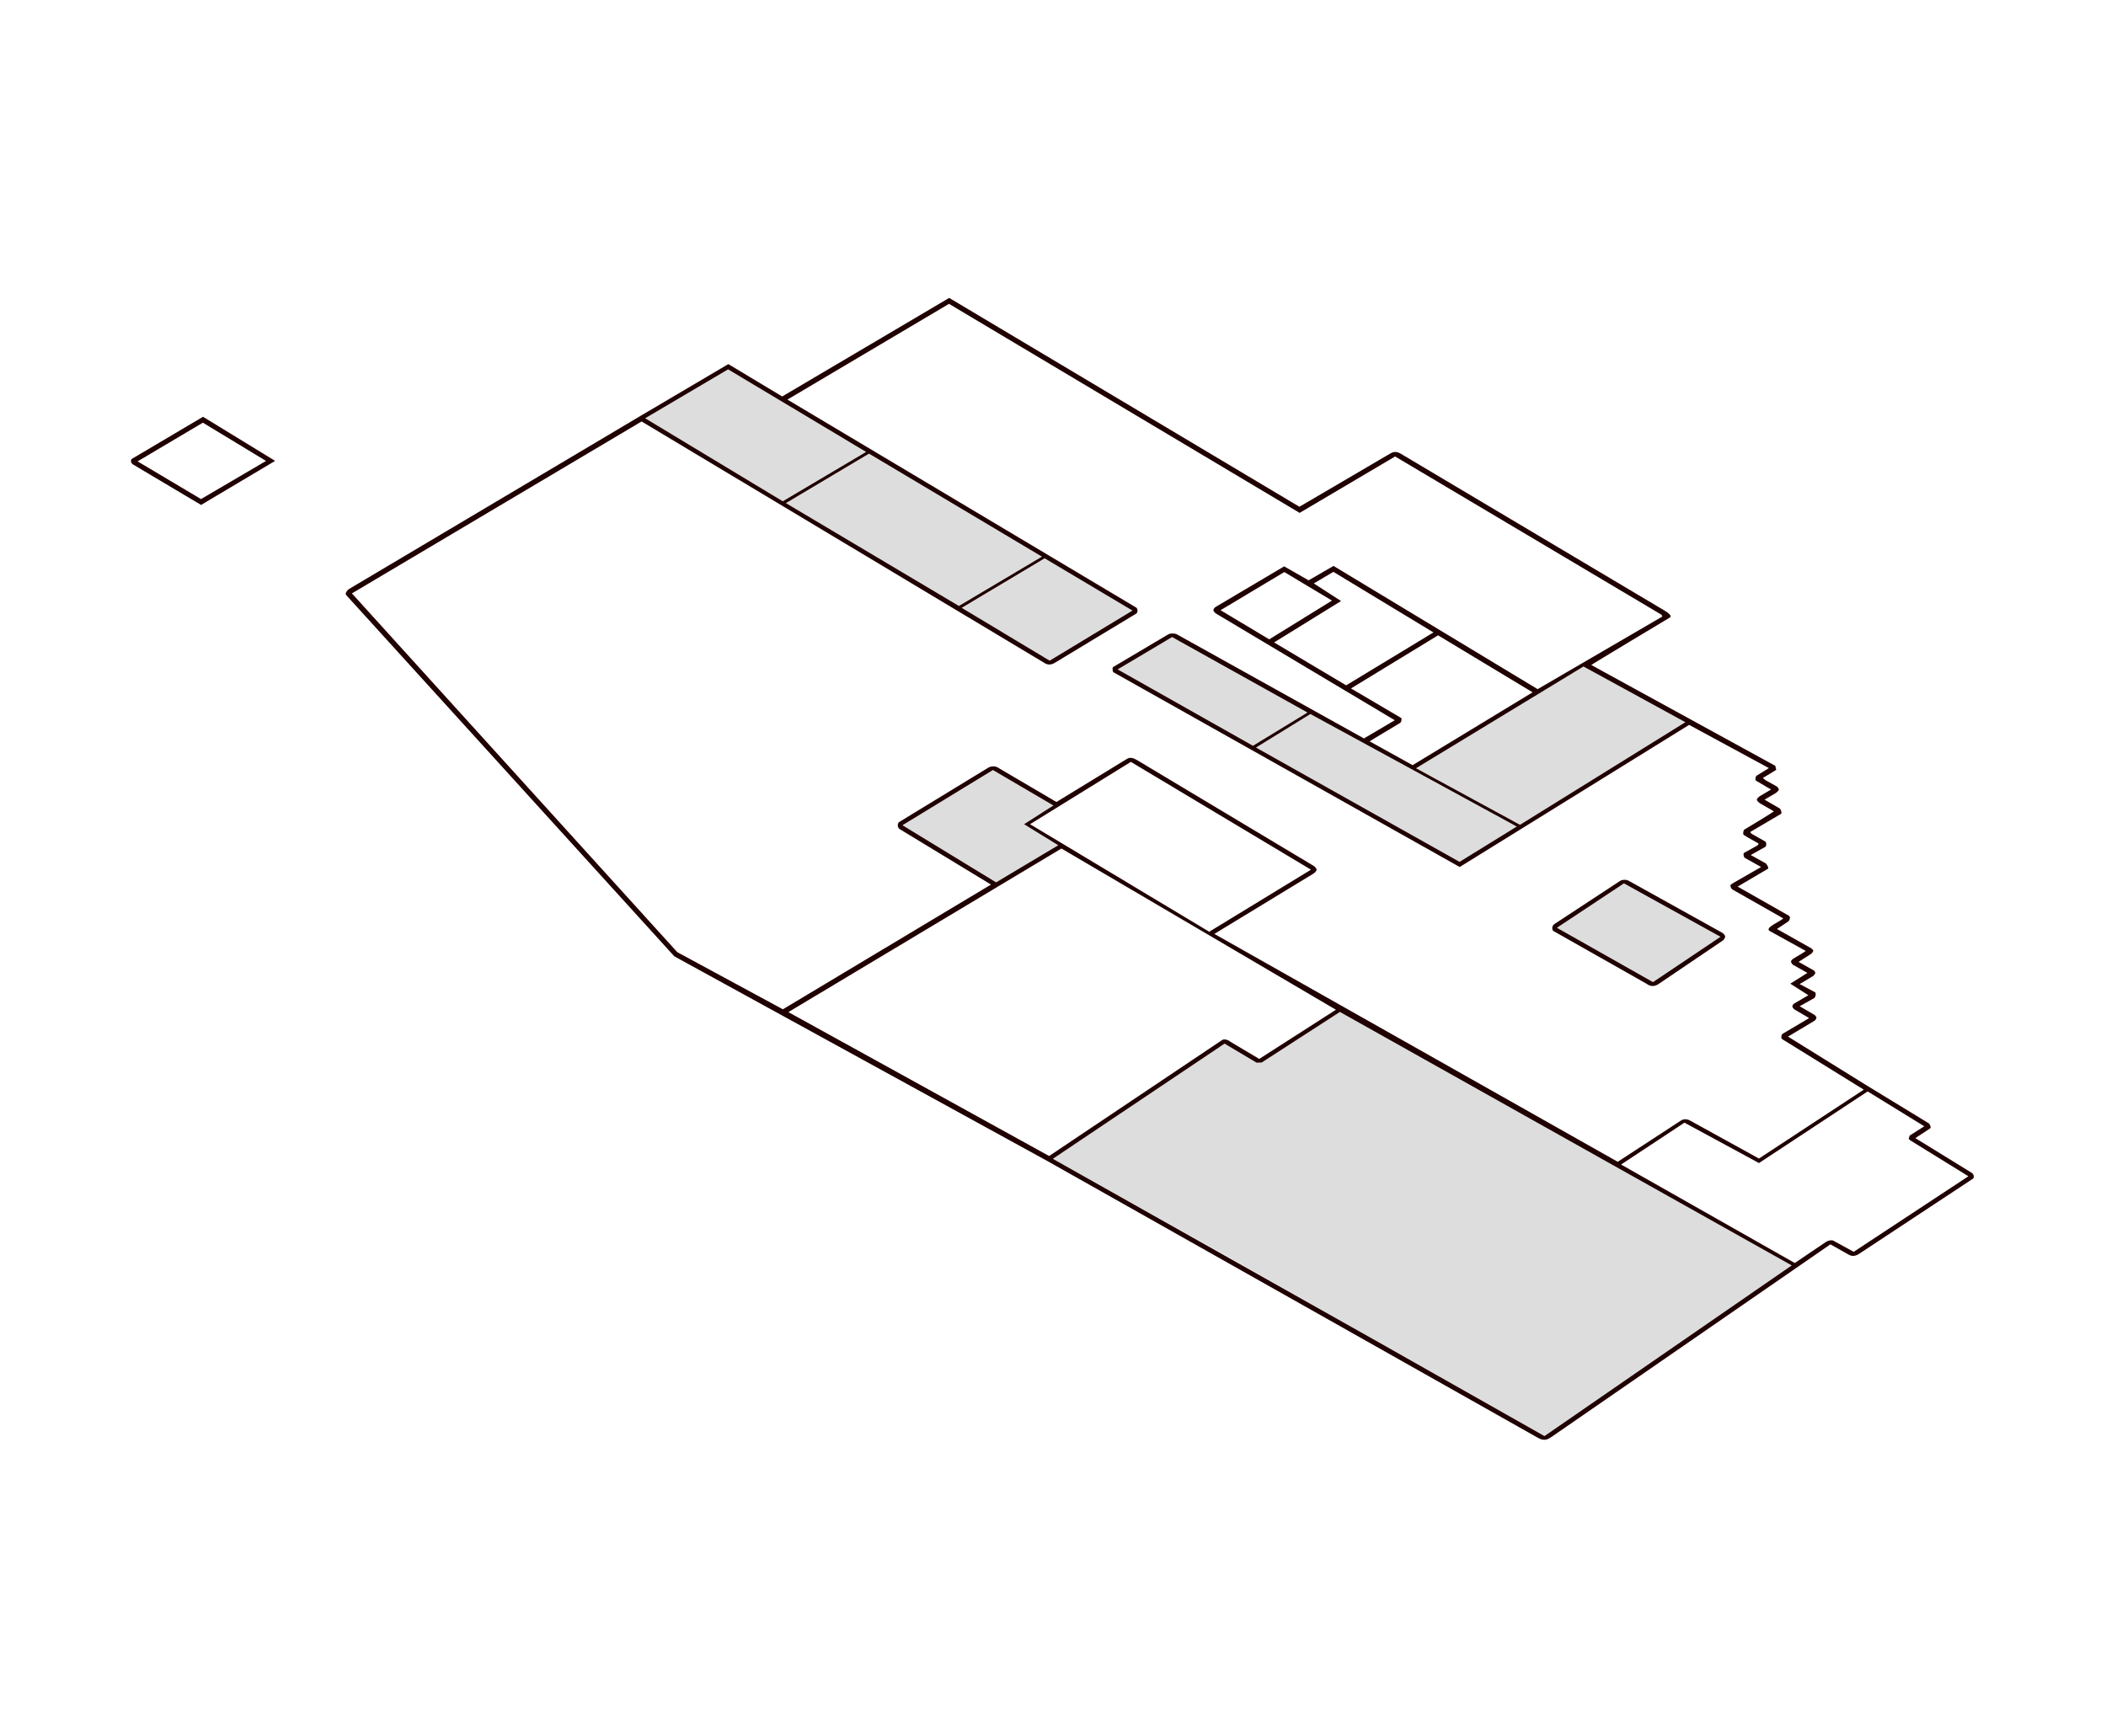
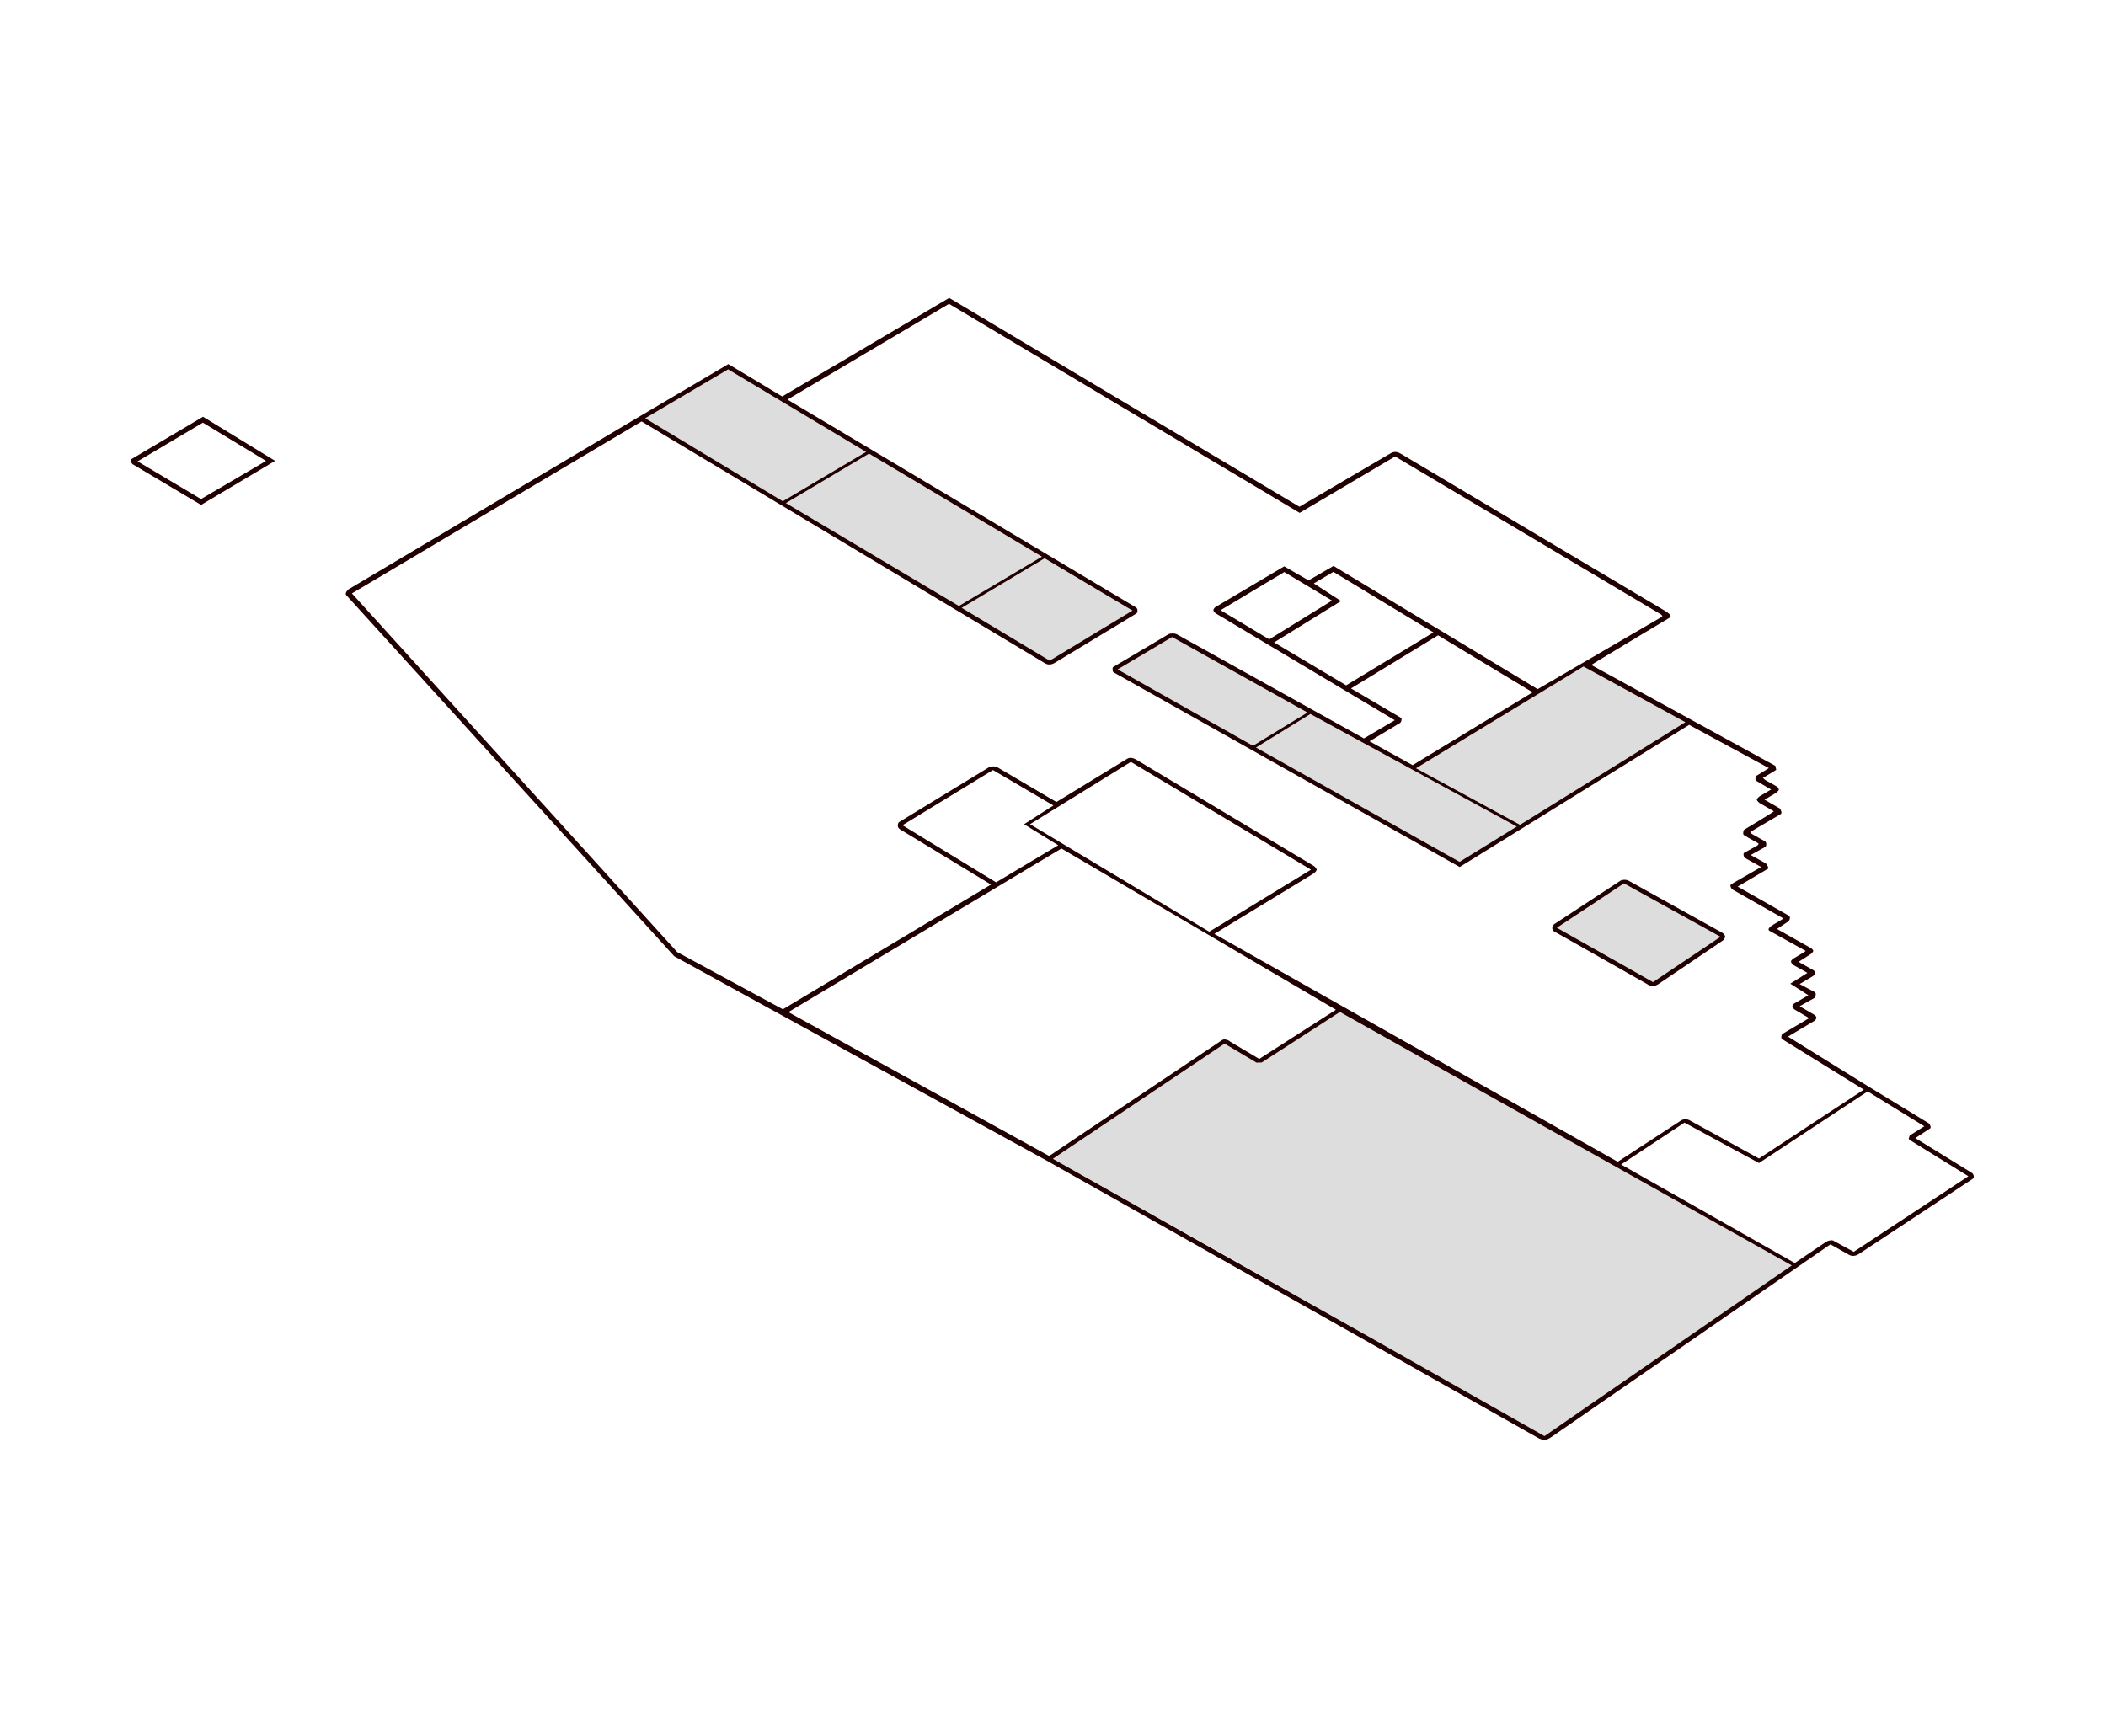
<svg xmlns="http://www.w3.org/2000/svg" width="820" height="676" viewBox="0 0 820 676" fill="none">
-   <path d="M669.903 364.792L643.615 382.44L606.215 361.28L632.303 343.992L669.903 364.792Z" fill="#DDDDDD" />
+   <path d="M669.901 364.788L643.613 382.436L606.213 361.276L632.301 343.988L669.901 364.788Z" fill="#DDDDDD" />
  <path d="M535.485 521.95L478.501 489.606L409.941 451.246L476.789 406.406L489.269 413.814L491.269 413.758L521.757 393.742L697.637 492.766L601.373 559.222L535.485 521.95Z" fill="#DDDDDD" />
  <path d="M591.82 321.179L551.34 299.155L599.788 269.699L616.548 259.531L656.212 281.227L591.82 321.179Z" fill="#DDDDDD" />
-   <path d="M373.372 235.968L305.988 195.912L338.356 176.648L405.676 216.76L373.372 235.968Z" fill="#DDDDDD" />
-   <path d="M337.231 175.98L304.783 195.196L251.215 162.868L283.495 143.828L337.231 175.98Z" fill="#DDDDDD" />
-   <path d="M590.571 321.847L568.299 335.599L489.035 291.087L510.211 278.047L549.787 299.719L590.571 321.847Z" fill="#DDDDDD" />
-   <path d="M412.046 329.14L387.846 343.588L351.398 321.348L386.614 299.852L410.158 313.652L398.742 320.948L412.046 329.14Z" fill="#DDDDDD" />
-   <path d="M440.941 237.758L408.709 257.262L374.453 236.686L406.741 217.406L440.941 237.758Z" fill="#DDDDDD" />
-   <path d="M487.86 290.406L435.188 260.67L456.38 248.07L509.092 277.462L487.86 290.406Z" fill="#DDDDDD" />
-   <path d="M51.213 178.759C50.749 179.495 51.077 180.431 51.869 180.911L78.293 196.623L107.125 179.471L79.053 162.295L51.205 178.767L51.213 178.759ZM78.277 194.351L53.573 179.663L78.989 164.591L103.589 179.495L78.269 194.343L78.277 194.351Z" fill="#200000" />
-   <path d="M641.229 383.151C642.733 384.255 644.413 384.247 646.069 382.983L670.949 366.143C671.285 365.911 671.789 364.967 671.709 364.583C671.621 364.207 671.069 363.495 670.685 363.287L634.117 342.959C633.181 342.439 631.621 342.503 630.797 343.039L605.325 359.767C604.405 360.375 604.125 361.455 604.693 362.455L641.237 383.151H641.229ZM632.301 343.991L669.901 364.791L643.613 382.439L606.205 361.279L632.301 343.991Z" fill="#200000" />
-   <path d="M767.789 456.752L745.765 443.184L751.517 439.408C752.037 439.064 751.429 437.688 750.893 437.36L727.141 422.872L696.181 403.656L706.533 397.472C706.861 397.272 707.333 396.504 707.253 396.184C707.197 395.944 706.773 395.36 706.549 395.232L700.725 391.832L706.389 388.656C706.909 388.368 707.261 386.696 706.677 386.384L700.709 383.2L705.933 380.08C706.293 379.864 706.741 379.208 706.821 378.888C706.877 378.648 706.437 378.024 706.213 377.896L700.309 374.56L705.077 371.504C705.389 371.304 705.893 370.704 706.013 370.344C706.101 370.072 705.525 369.432 705.181 369.24L691.885 361.752L696.269 358.84C696.829 358.472 697.261 357.016 696.541 356.6L676.581 345.248L688.381 338.296C688.821 338.04 687.877 336.392 687.453 336.16L681.669 332.96L687.365 329.76C687.861 329.48 687.829 327.96 687.301 327.664L682.101 324.736C681.925 324.64 681.397 324.032 681.541 323.944L693.445 316.936C693.941 316.64 693.349 315.04 692.901 314.776L687.045 311.392L691.437 308.8C691.789 308.592 692.381 307.992 692.581 307.68C692.781 307.368 692.189 306.464 691.861 306.28L687.381 303.784C687.141 303.648 686.613 303.08 686.453 302.92C686.349 302.816 687.029 302.568 687.189 302.472L691.597 299.784L691.237 298.216C691.237 298.216 619.701 259.024 619.589 258.952C619.477 258.872 650.269 240.416 650.269 240.416C651.077 239.712 649.341 238.488 648.341 237.896L545.165 176.536C543.549 175.72 542.533 175.888 541.213 176.664L505.949 197.336L369.581 116.008L304.565 154.384L283.581 141.784L249.405 161.944L135.861 229.384C135.253 229.744 134.213 231.08 134.789 231.712L262.541 372.384L407.901 452.16L598.693 559.824C600.893 561.064 602.125 560.912 604.157 559.512L712.701 484.552L719.829 488.576C721.205 489.352 722.525 489.136 723.893 488.232L768.157 459.016C768.893 458.528 768.397 457.112 767.781 456.728L767.789 456.752ZM656.213 281.232L591.829 321.184L551.349 299.16L616.549 259.536L656.213 281.232ZM510.213 278.048L590.573 321.856L568.301 335.608L489.037 291.096L510.205 278.056L510.213 278.048ZM487.861 290.408L435.181 260.672L456.373 248.072L509.085 277.464L487.861 290.408ZM545.605 279.608L526.029 268.08L559.933 247.4L596.749 269.592L550.021 297.96L533.253 288.664L545.085 281.56C545.693 281.2 545.861 279.984 545.597 279.6L545.605 279.608ZM522.149 234.04L511.541 227.192L519.173 222.68L558.141 246.272L524.149 266.872L496.085 250.168L522.149 234.048V234.04ZM494.189 248.968L475.245 237.616L500.061 222.76L518.629 233.872L494.189 248.968ZM283.493 143.832L337.229 175.984L304.781 195.2L251.213 162.872L283.493 143.832ZM373.373 235.968L305.997 195.912L338.357 176.648L405.685 216.76L373.373 235.968ZM406.741 217.408L440.941 237.76L408.709 257.264L374.453 236.688L406.741 217.408ZM263.733 370.808L137.021 231.072L249.813 164.12L406.477 258.04C407.853 259.04 409.309 258.944 410.661 258.128L442.429 238.928C443.101 238.52 443.021 236.96 442.373 236.576L306.597 155.6L369.509 118.32L506.029 199.72L543.205 177.752L646.629 239.2C646.997 239.416 647.397 240 647.165 240.136L598.701 268.36L519.229 220.376L509.517 225.984L500.005 220.544L473.261 236.384C472.957 236.56 472.445 237.24 472.445 237.56C472.445 237.952 472.997 238.632 473.501 238.936L543.077 280.464L531.069 287.552L458.205 247C457.445 246.576 455.661 246.56 454.933 247L433.405 259.752C433.053 259.96 433.157 261.56 433.533 261.776L568.357 337.616L657.685 282.272L688.741 299.096L684.005 302.032C683.653 301.928 683.253 303.728 683.717 304L689.597 307.44L685.341 309.952C684.885 310.216 683.925 311.024 684.053 311.504C684.181 311.984 685.005 312.68 685.541 312.968C685.541 312.968 690.485 315.776 690.661 315.92C690.837 316.064 679.181 323.056 679.181 323.056C678.749 323.312 678.565 324.856 678.941 325.112C679.317 325.368 679.981 325.792 680.533 326.104L683.997 328.048L684.677 328.432C684.845 328.528 684.445 329.136 684.253 329.248L679.093 332.104C678.637 332.352 678.957 333.832 679.357 334.056L685.725 337.616L674.893 343.832C674.573 344.016 674.085 344.376 673.861 344.568C673.557 344.832 673.989 346.056 674.581 346.392L694.317 357.608C693.813 358.536 686.781 361.272 689.061 362.536L703.061 370.28C703.253 370.392 698.245 373.304 698.245 373.304C697.973 373.456 697.509 373.992 697.381 374.224C697.205 374.528 697.757 375.496 698.093 375.68L703.749 378.848L697.077 383.048L704.117 387.544L698.557 390.8C698.317 390.944 697.877 391.544 697.869 391.808C697.853 392.152 698.333 392.864 698.725 393.096L704.413 396.448L694.005 402.616C693.605 402.84 693.389 404.32 693.861 404.608L725.693 424.32L684.877 451.144L658.197 436.432C656.973 435.696 655.525 435.624 654.373 436.432L629.885 452.408L472.829 363.672L511.309 340.248C511.869 339.904 512.565 339.216 512.637 338.76C512.709 338.296 512.037 337.512 511.453 337.152L442.797 296.032C441.509 295.264 440.141 294.696 438.845 295.488L411.341 312.304L388.325 298.776C387.453 298.264 385.773 298.352 384.845 298.912L349.957 320.192C349.325 321.136 349.445 322.336 350.397 322.912L385.861 344.456L304.829 393.024L263.741 370.792L263.733 370.808ZM401.061 320.944L440.317 296.68L510.453 338.656L470.837 362.824L401.061 320.944ZM412.045 329.144L387.845 343.592L351.397 321.352L386.613 299.856L410.157 313.656L398.741 320.952L412.037 329.144H412.045ZM306.965 394.12L413.285 330.416L520.165 393.2L490.301 412.352L479.141 405.712C478.733 405.264 476.869 404.312 475.845 405L408.493 450.16L306.965 394.12ZM601.373 559.224L535.485 521.944L409.941 451.248L476.789 406.4L489.269 413.808L491.261 413.752L521.709 394.048L697.629 492.76L601.365 559.216L601.373 559.224ZM721.781 487.472L713.757 483.088C713.157 482.76 711.669 483.136 711.053 483.552L698.821 491.824L631.189 453.472L655.869 437.168L684.885 452.896L727.197 425.008L749.261 438.584L743.557 442.192L743.205 443.328C743.101 443.68 743.893 444.12 744.317 444.384L766.429 458.04L721.773 487.464L721.781 487.472Z" fill="#200000" />
+   <path d="M373.372 235.965L305.988 195.908L338.356 176.645L405.676 216.757L373.372 235.965Z" fill="#DDDDDD" />
+   <path d="M337.229 175.98L304.781 195.196L251.213 162.868L283.493 143.828L337.229 175.98Z" fill="#DDDDDD" />
+   <path d="M590.573 321.843L568.301 335.595L489.037 291.083L510.213 278.043L549.789 299.715L590.573 321.843Z" fill="#DDDDDD" />
+   <path d="M440.941 237.754L408.709 257.258L374.453 236.682L406.741 217.402L440.941 237.754Z" fill="#DDDDDD" />
+   <path d="M487.861 290.406L435.189 260.67L456.381 248.07L509.093 277.462L487.861 290.406Z" fill="#DDDDDD" />
+   <path d="M51.213 178.755C50.749 179.491 51.077 180.427 51.869 180.907L78.293 196.619L107.125 179.467L79.053 162.291L51.205 178.763L51.213 178.755ZM78.277 194.347L53.573 179.659L78.989 164.587L103.589 179.491L78.269 194.339L78.277 194.347Z" fill="#200000" />
+   <path d="M641.229 383.147C642.733 384.251 644.413 384.243 646.069 382.979L670.949 366.139C671.285 365.907 671.789 364.963 671.709 364.579C671.621 364.203 671.069 363.491 670.685 363.283L634.117 342.955C633.181 342.435 631.621 342.5 630.797 343.036L605.325 359.763C604.405 360.371 604.125 361.451 604.693 362.451L641.237 383.147H641.229ZM632.301 343.987L669.901 364.787L643.613 382.436L606.205 361.275L632.301 343.987Z" fill="#200000" />
+   <path d="M767.789 456.748L745.765 443.18L751.517 439.404C752.037 439.06 751.429 437.684 750.893 437.356L727.141 422.868L696.181 403.652L706.533 397.468C706.861 397.268 707.333 396.5 707.253 396.18C707.197 395.94 706.773 395.356 706.549 395.228L700.725 391.828L706.389 388.652C706.909 388.364 707.261 386.692 706.677 386.38L700.709 383.196L705.933 380.076C706.293 379.86 706.741 379.204 706.821 378.884C706.877 378.644 706.437 378.02 706.213 377.892L700.309 374.556L705.077 371.5C705.389 371.3 705.893 370.7 706.013 370.34C706.101 370.068 705.525 369.428 705.181 369.236L691.885 361.748L696.269 358.836C696.829 358.468 697.261 357.012 696.541 356.596L676.581 345.244L688.381 338.292C688.821 338.036 687.877 336.388 687.453 336.156L681.669 332.956L687.365 329.756C687.861 329.476 687.829 327.956 687.301 327.66L682.101 324.732C681.925 324.636 681.397 324.028 681.541 323.94L693.445 316.932C693.941 316.636 693.349 315.036 692.901 314.772L687.045 311.388L691.437 308.796C691.789 308.588 692.381 307.988 692.581 307.676C692.781 307.364 692.189 306.46 691.861 306.276L687.381 303.78C687.141 303.644 686.613 303.076 686.453 302.916C686.349 302.812 687.029 302.564 687.189 302.468L691.597 299.78L691.237 298.212C691.237 298.212 619.701 259.02 619.589 258.948C619.477 258.868 650.269 240.412 650.269 240.412C651.077 239.708 649.341 238.484 648.341 237.892L545.165 176.532C543.549 175.716 542.533 175.884 541.213 176.66L505.949 197.332L369.581 116.004L304.565 154.38L283.581 141.78L249.405 161.94L135.861 229.38C135.253 229.74 134.213 231.076 134.789 231.708L262.541 372.38L407.901 452.156L598.693 559.82C600.893 561.06 602.125 560.908 604.157 559.508L712.701 484.548L719.829 488.572C721.205 489.348 722.525 489.132 723.893 488.228L768.157 459.012C768.893 458.524 768.397 457.108 767.781 456.724L767.789 456.748ZM656.213 281.228L591.829 321.18L551.349 299.156L616.549 259.532L656.213 281.228ZM510.213 278.044L590.573 321.852L568.301 335.604L489.037 291.092L510.205 278.052L510.213 278.044ZM487.861 290.404L435.181 260.668L456.373 248.068L509.085 277.46L487.861 290.404ZM545.605 279.604L526.029 268.076L559.933 247.396L596.749 269.588L550.021 297.956L533.253 288.66L545.085 281.556C545.693 281.196 545.861 279.98 545.597 279.596L545.605 279.604ZM522.149 234.036L511.541 227.188L519.173 222.676L558.141 246.268L524.149 266.868L496.085 250.164L522.149 234.044V234.036ZM494.189 248.964L475.245 237.612L500.061 222.756L518.629 233.868L494.189 248.964ZM283.493 143.828L337.229 175.98L304.781 195.196L251.213 162.868L283.493 143.828ZM373.373 235.964L305.997 195.908L338.357 176.644L405.685 216.756L373.373 235.964ZM406.741 217.404L440.941 237.756L408.709 257.26L374.453 236.684L406.741 217.404ZM263.733 370.804L137.021 231.068L249.813 164.116L406.477 258.036C407.853 259.036 409.309 258.94 410.661 258.124L442.429 238.924C443.101 238.516 443.021 236.956 442.373 236.572L306.597 155.596L369.509 118.316L506.029 199.716L543.205 177.748L646.629 239.196C646.997 239.412 647.397 239.996 647.165 240.132L598.701 268.356L519.229 220.372L509.517 225.98L500.005 220.54L473.261 236.38C472.957 236.556 472.445 237.236 472.445 237.556C472.445 237.948 472.997 238.628 473.501 238.932L543.077 280.46L531.069 287.548L458.205 246.996C457.445 246.572 455.661 246.556 454.933 246.996L433.405 259.748C433.053 259.956 433.157 261.556 433.533 261.772L568.357 337.612L657.685 282.268L688.741 299.092L684.005 302.028C683.653 301.924 683.253 303.724 683.717 303.996L689.597 307.436L685.341 309.948C684.885 310.212 683.925 311.02 684.053 311.5C684.181 311.98 685.005 312.676 685.541 312.964C685.541 312.964 690.485 315.772 690.661 315.916C690.837 316.06 679.181 323.052 679.181 323.052C678.749 323.308 678.565 324.852 678.941 325.108C679.317 325.364 679.981 325.788 680.533 326.1L683.997 328.044L684.677 328.428C684.845 328.524 684.445 329.132 684.253 329.244L679.093 332.1C678.637 332.348 678.957 333.828 679.357 334.052L685.725 337.612L674.893 343.828C674.573 344.012 674.085 344.372 673.861 344.564C673.557 344.828 673.989 346.052 674.581 346.388L694.317 357.604C693.813 358.532 686.781 361.268 689.061 362.532L703.061 370.276C703.253 370.388 698.245 373.3 698.245 373.3C697.973 373.452 697.509 373.988 697.381 374.22C697.205 374.524 697.757 375.492 698.093 375.676L703.749 378.844L697.077 383.044L704.117 387.54L698.557 390.796C698.317 390.94 697.877 391.54 697.869 391.804C697.853 392.148 698.333 392.86 698.725 393.092L704.413 396.444L694.005 402.612C693.605 402.836 693.389 404.316 693.861 404.604L725.693 424.316L684.877 451.14L658.197 436.428C656.973 435.692 655.525 435.62 654.373 436.428L629.885 452.404L472.829 363.668L511.309 340.244C511.869 339.9 512.565 339.212 512.637 338.756C512.709 338.292 512.037 337.508 511.453 337.148L442.797 296.028C441.509 295.26 440.141 294.692 438.845 295.484L411.341 312.3L388.325 298.772C387.453 298.26 385.773 298.348 384.845 298.908L349.957 320.188C349.325 321.132 349.445 322.332 350.397 322.908L385.861 344.452L304.829 393.02L263.741 370.788L263.733 370.804ZM401.061 320.94L440.317 296.676L510.453 338.652L470.837 362.82L401.061 320.94ZM412.045 329.14L387.845 343.588L351.397 321.348L386.613 299.852L410.157 313.652L398.741 320.948L412.037 329.14H412.045ZM306.965 394.116L413.285 330.412L520.165 393.196L490.301 412.348L479.141 405.708C478.733 405.26 476.869 404.308 475.845 404.996L408.493 450.156L306.965 394.116ZM601.373 559.22L535.485 521.94L409.941 451.244L476.789 406.396L489.269 413.804L491.261 413.748L521.709 394.044L697.629 492.756L601.365 559.212L601.373 559.22ZM721.781 487.468L713.757 483.084C713.157 482.756 711.669 483.132 711.053 483.548L698.821 491.82L631.189 453.468L655.869 437.164L684.885 452.892L727.197 425.004L749.261 438.58L743.557 442.188L743.205 443.324C743.101 443.676 743.893 444.116 744.317 444.38L766.429 458.036L721.773 487.46L721.781 487.468Z" fill="#200000" />
</svg>
